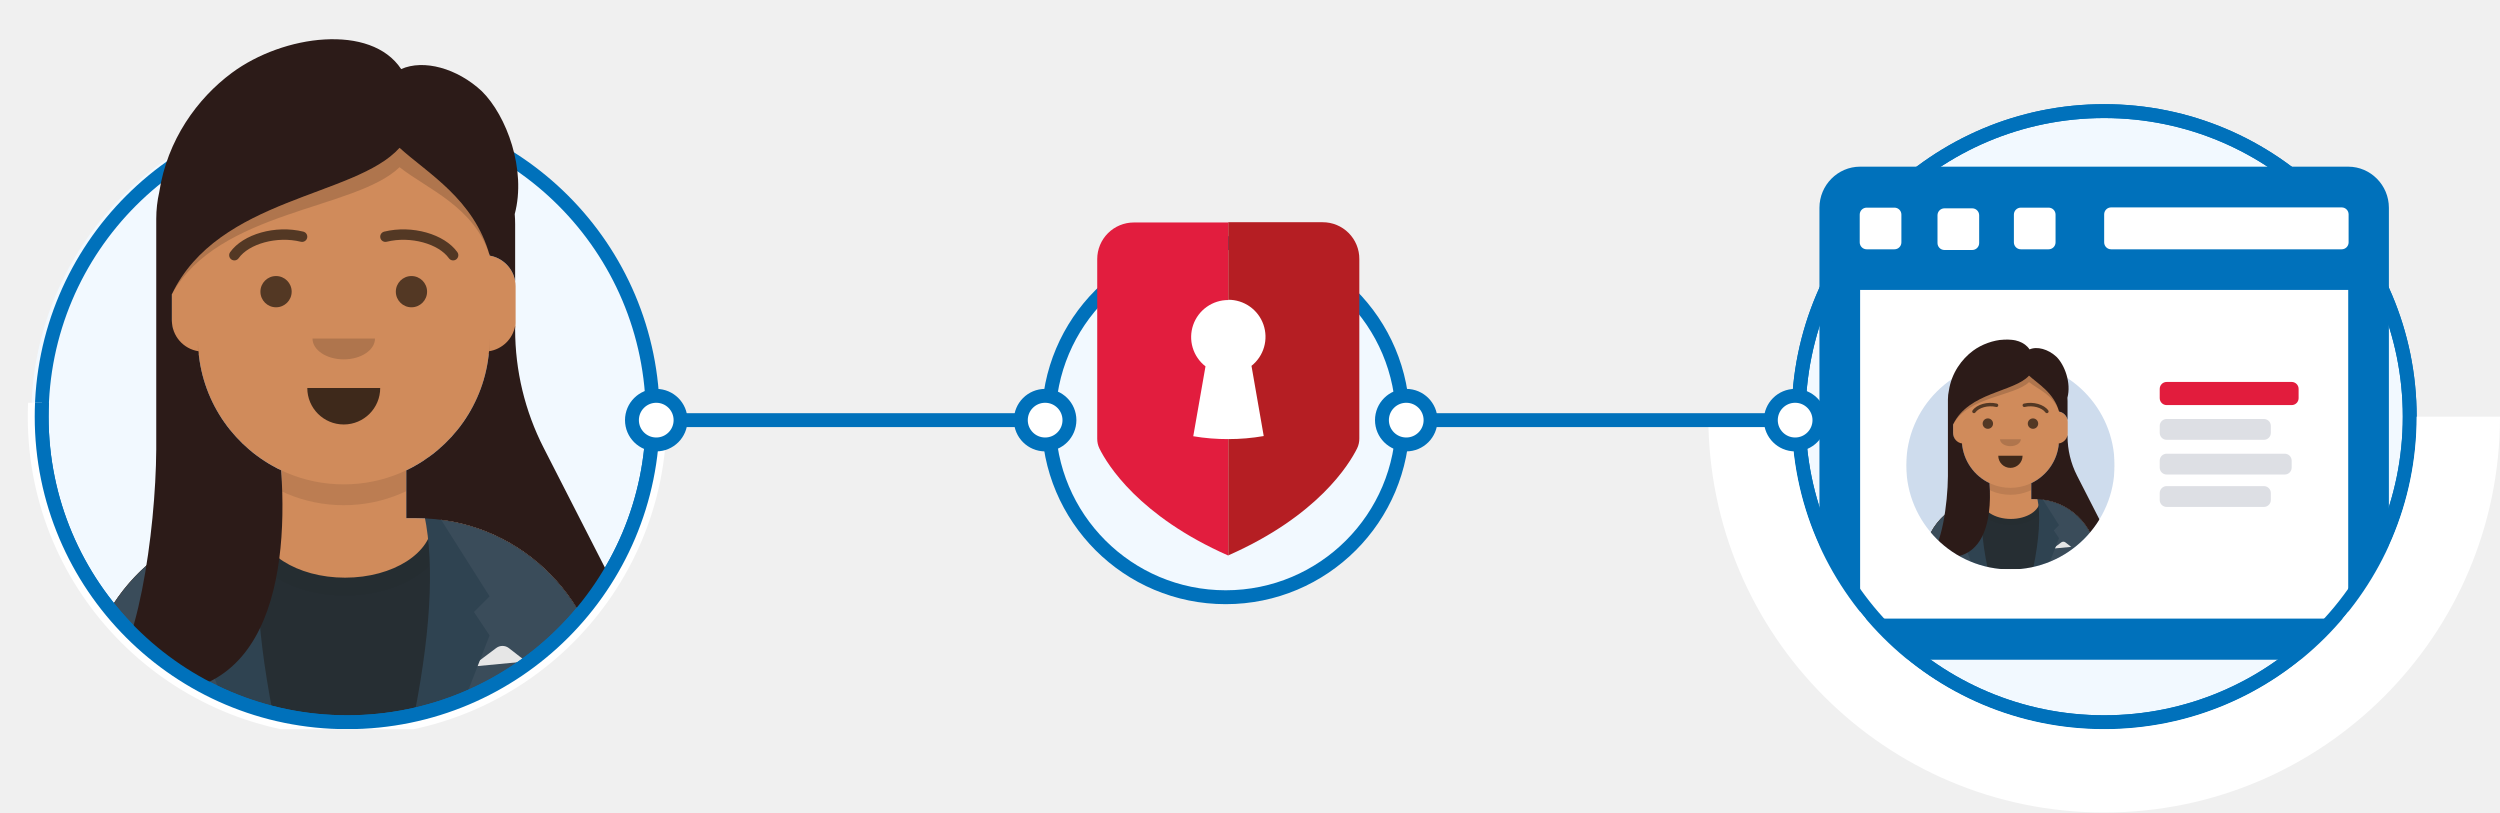
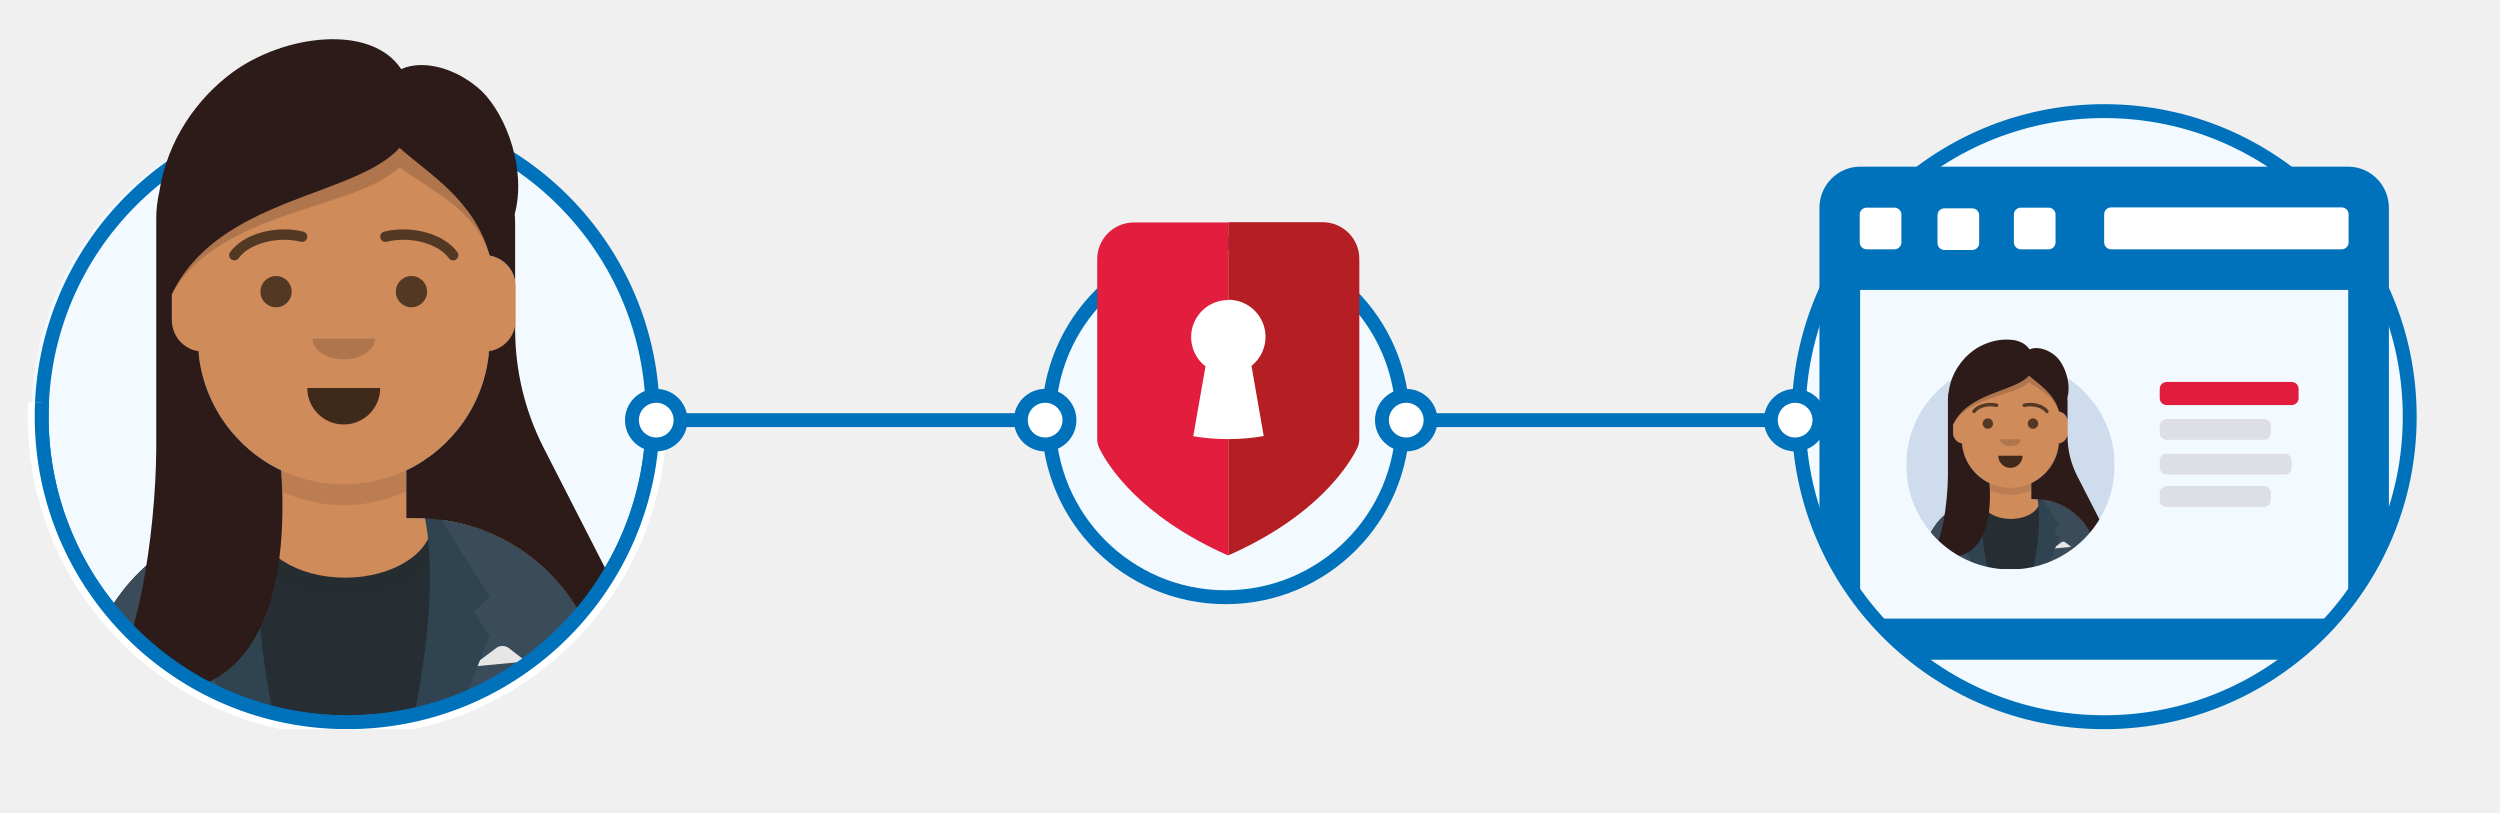
<svg xmlns="http://www.w3.org/2000/svg" width="360" height="117" viewBox="0 0 360 117" fill="none">
  <g clip-path="url(#clip0)">
    <mask id="mask0" mask-type="alpha" maskUnits="userSpaceOnUse" x="4" y="15" width="91" height="91">
      <path d="M49.5 105C74.353 105 94.5 84.853 94.5 60C94.5 35.147 74.353 15 49.5 15C24.647 15 4.5 35.147 4.5 60C4.5 84.853 24.647 105 49.5 105Z" fill="white" />
    </mask>
    <g mask="url(#mask0)">
      <path d="M49.5 105C74.353 105 94.5 84.853 94.5 60C94.5 35.147 74.353 15 49.5 15C24.647 15 4.5 35.147 4.5 60C4.5 84.853 24.647 105 49.5 105Z" fill="#E6E6E6" />
      <path d="M94.5 15H4.5V105H94.5V15Z" fill="#F2F9FF" />
    </g>
    <mask id="mask1" mask-type="alpha" maskUnits="userSpaceOnUse" x="0" y="0" width="99" height="105">
      <path d="M4.5 60C4.5 84.853 24.647 105 49.5 105C74.353 105 94.5 84.853 94.5 60H99V0H0V60H4.5Z" fill="white" />
    </mask>
    <g mask="url(#mask1)">
      <mask id="mask2" mask-type="alpha" maskUnits="userSpaceOnUse" x="12" y="13" width="75" height="92">
        <path d="M58.5 67.729V74.625H60C74.912 74.625 87 86.713 87 101.625V105H12V101.625C12 86.713 24.088 74.625 39 74.625H40.5V67.729C34.036 64.658 29.39 58.383 28.614 50.956C26.43 50.647 24.75 48.77 24.75 46.5V41.25C24.75 39.02 26.372 37.169 28.5 36.812V34.5C28.5 22.902 37.902 13.5 49.5 13.5C61.098 13.5 70.5 22.902 70.5 34.5V36.812C72.628 37.169 74.25 39.02 74.25 41.25V46.5C74.25 48.77 72.57 50.647 70.386 50.956C69.61 58.383 64.964 64.658 58.5 67.729Z" fill="white" />
      </mask>
      <g mask="url(#mask2)">
        <path d="M58.5 67.729V74.625H60C74.912 74.625 87 86.713 87 101.625V105H12V101.625C12 86.713 24.088 74.625 39 74.625H40.5V67.729C34.036 64.658 29.39 58.383 28.614 50.956C26.43 50.647 24.75 48.77 24.75 46.5V41.25C24.75 39.02 26.372 37.169 28.5 36.812V34.5C28.5 22.902 37.902 13.5 49.5 13.5C61.098 13.5 70.5 22.902 70.5 34.5V36.812C72.628 37.169 74.25 39.02 74.25 41.25V46.5C74.25 48.77 72.57 50.647 70.386 50.956C69.61 58.383 64.964 64.658 58.5 67.729Z" fill="#D0C6AC" />
        <path d="M99 13.5H0V105H99V13.5Z" fill="#D08B5B" />
        <path fill-rule="evenodd" clip-rule="evenodd" d="M70.5 43.125V51.75C70.5 63.348 61.098 72.75 49.5 72.75C37.902 72.75 28.5 63.348 28.5 51.75V43.125V48.75C28.5 60.348 37.902 69.75 49.5 69.75C61.098 69.75 70.5 60.348 70.5 48.75V43.125Z" fill="black" fill-opacity="0.1" />
      </g>
      <mask id="mask3" mask-type="alpha" maskUnits="userSpaceOnUse" x="12" y="74" width="75" height="32">
        <path fill-rule="evenodd" clip-rule="evenodd" d="M62.235 74.736C76.101 75.872 87 87.485 87 101.644V105H12V101.644C12 87.357 23.097 75.662 37.142 74.707C37.131 74.847 37.125 74.989 37.125 75.13C37.125 79.579 42.749 83.185 49.688 83.185C56.626 83.185 62.25 79.579 62.25 75.13C62.25 74.998 62.245 74.866 62.235 74.736Z" fill="white" />
      </mask>
      <g mask="url(#mask3)">
        <path fill-rule="evenodd" clip-rule="evenodd" d="M62.235 74.736C76.101 75.872 87 87.485 87 101.644V105H12V101.644C12 87.357 23.097 75.662 37.142 74.707C37.131 74.847 37.125 74.989 37.125 75.13C37.125 79.579 42.749 83.185 49.688 83.185C56.626 83.185 62.25 79.579 62.25 75.13C62.25 74.998 62.245 74.866 62.235 74.736Z" fill="#E6E6E6" />
        <path d="M99 63.75H0V105H99V63.75Z" fill="#262E33" />
        <g opacity="0.6">
          <g opacity="0.6">
            <path opacity="0.6" d="M49.687 85.786C57.896 85.786 64.55 81.267 64.55 75.693C64.55 70.119 57.896 65.6 49.687 65.6C41.479 65.6 34.824 70.119 34.824 75.693C34.824 81.267 41.479 85.786 49.687 85.786Z" fill="black" fill-opacity="0.16" />
          </g>
        </g>
      </g>
      <path fill-rule="evenodd" clip-rule="evenodd" d="M37.794 74.671C23.442 75.302 12 87.137 12 101.644H12V105H38.011C36.735 100.47 36 95.141 36 89.438C36 84.065 36.653 79.024 37.794 74.671ZM61.364 105H87V101.644C87 87.265 75.759 75.511 61.586 74.69C62.724 79.039 63.375 84.073 63.375 89.438C63.375 95.141 62.64 100.47 61.364 105Z" fill="#3A4C5A" />
      <path fill-rule="evenodd" clip-rule="evenodd" d="M67.875 96L71.458 93.312C72 92.907 72.745 92.913 73.279 93.328L75.75 95.25L67.875 96Z" fill="#E6E6E6" />
      <path fill-rule="evenodd" clip-rule="evenodd" d="M37.875 74.25C36.375 81.5 37 91.75 39.75 105H33.75L28.5 91.5L30.75 88.125L28.5 85.875L35.625 74.625C36.385 74.388 37.135 74.263 37.875 74.25Z" fill="#2F4351" />
      <path fill-rule="evenodd" clip-rule="evenodd" d="M61.125 74.25C62.625 81.5 62 91.75 59.25 105H65.25L70.5 91.5L68.25 88.125L70.5 85.875L63.375 74.625C62.615 74.388 61.865 74.263 61.125 74.25Z" fill="#2F4351" />
      <mask id="path-17-inside-1" fill="white">
        <path fill-rule="evenodd" clip-rule="evenodd" d="M50 103C73.748 103 93 83.748 93 60C93 36.252 73.748 17 50 17C26.252 17 7 36.252 7 60C7 83.748 26.252 103 50 103ZM50 105C74.853 105 95 84.853 95 60C95 35.147 74.853 15 50 15C25.147 15 5 35.147 5 60C5 84.853 25.147 105 50 105Z" />
      </mask>
      <path d="M91 60C91 82.644 72.644 101 50 101V105C74.853 105 95 84.853 95 60H91ZM50 19C72.644 19 91 37.356 91 60H95C95 35.147 74.853 15 50 15V19ZM9 60C9 37.356 27.356 19 50 19V15C25.147 15 5 35.147 5 60H9ZM50 101C27.356 101 9 82.644 9 60H5C5 84.853 25.147 105 50 105V101ZM93 60C93 83.748 73.748 103 50 103V107C75.957 107 97 85.957 97 60H93ZM50 17C73.748 17 93 36.252 93 60H97C97 34.043 75.957 13 50 13V17ZM7 60C7 36.252 26.252 17 50 17V13C24.043 13 3 34.043 3 60H7ZM50 103C26.252 103 7 83.748 7 60H3C3 85.957 24.043 107 50 107V103Z" fill="#0071BB" mask="url(#path-17-inside-1)" />
      <path fill-rule="evenodd" clip-rule="evenodd" d="M44.25 55.875C44.25 58.775 46.6 61.125 49.5 61.125C52.4 61.125 54.75 58.775 54.75 55.875" fill="black" fill-opacity="0.7" />
      <path fill-rule="evenodd" clip-rule="evenodd" d="M45 48.75C45 50.407 47.015 51.75 49.5 51.75C51.985 51.75 54 50.407 54 48.75" fill="black" fill-opacity="0.16" />
      <path d="M39.75 44.25C40.993 44.25 42 43.243 42 42C42 40.757 40.993 39.75 39.75 39.75C38.507 39.75 37.5 40.757 37.5 42C37.5 43.243 38.507 44.25 39.75 44.25Z" fill="black" fill-opacity="0.6" />
      <path d="M59.25 44.25C60.493 44.25 61.5 43.243 61.5 42C61.5 40.757 60.493 39.75 59.25 39.75C58.007 39.75 57 40.757 57 42C57 43.243 58.007 44.25 59.25 44.25Z" fill="black" fill-opacity="0.6" />
      <path d="M34.361 37.184C35.83 35.119 39.854 33.96 43.321 34.812C43.724 34.91 44.13 34.664 44.228 34.262C44.327 33.86 44.081 33.454 43.679 33.355C39.653 32.366 34.992 33.708 33.139 36.316C32.899 36.653 32.978 37.121 33.316 37.361C33.653 37.601 34.121 37.522 34.361 37.184Z" fill="black" fill-opacity="0.6" />
      <path d="M64.639 37.184C63.171 35.119 59.146 33.96 55.679 34.812C55.277 34.91 54.871 34.664 54.772 34.262C54.673 33.86 54.919 33.454 55.321 33.355C59.347 32.366 64.008 33.708 65.862 36.316C66.102 36.653 66.022 37.121 65.685 37.361C65.347 37.601 64.879 37.522 64.639 37.184Z" fill="black" fill-opacity="0.6" />
      <mask id="mask4" mask-type="alpha" maskUnits="userSpaceOnUse" x="0" y="0" width="99" height="105">
        <path d="M99 0H0V105H99V0Z" fill="white" />
      </mask>
      <g mask="url(#mask4)">
        <mask id="mask5" mask-type="alpha" maskUnits="userSpaceOnUse" x="14" y="5" width="76" height="95">
          <path fill-rule="evenodd" clip-rule="evenodd" d="M22.5 64.703V31.517C22.5 30.193 22.649 28.903 22.932 27.664C24.077 20.149 28.416 14.179 33.375 10.5C40.839 4.965 53.416 3.368 57.768 9.946C61.012 8.505 65.82 9.818 69.375 13.125C72.962 16.656 75.825 24.449 74.121 30.826C74.161 31.301 74.181 31.781 74.181 32.265V40.46C73.85 38.594 72.371 37.126 70.5 36.812V36.75C68.236 28.674 61.586 24.968 57.536 21.291C51.201 28.378 31.433 28.402 24.75 42.375V46.125C24.75 48.382 26.412 50.251 28.578 50.575C29.232 58.168 33.926 64.606 40.5 67.729V67.875C41.599 84.321 38.009 104.924 14.625 98.625C19.727 95.639 22.428 76.521 22.5 64.703ZM58.5 67.729C65.074 64.606 69.768 58.168 70.422 50.575C72.329 50.29 73.846 48.807 74.181 46.916V47.426C74.181 53.362 75.59 59.213 78.292 64.498L88.397 84.263C91.009 89.37 90.242 95.315 86.921 99.551C85.862 85.608 74.214 74.625 60 74.625H58.5V67.729Z" fill="white" />
        </mask>
        <g mask="url(#mask5)">
          <path fill-rule="evenodd" clip-rule="evenodd" d="M22.5 64.703V31.517C22.5 30.193 22.649 28.903 22.932 27.664C24.077 20.149 28.416 14.179 33.375 10.5C40.839 4.965 53.416 3.368 57.768 9.946C61.012 8.505 65.82 9.818 69.375 13.125C72.962 16.656 75.825 24.449 74.121 30.826C74.161 31.301 74.181 31.781 74.181 32.265V40.46C73.85 38.594 72.371 37.126 70.5 36.812V36.75C68.236 28.674 61.586 24.968 57.536 21.291C51.201 28.378 31.433 28.402 24.75 42.375V46.125C24.75 48.382 26.412 50.251 28.578 50.575C29.232 58.168 33.926 64.606 40.5 67.729V67.875C41.599 84.321 38.009 104.924 14.625 98.625C19.727 95.639 22.428 76.521 22.5 64.703ZM58.5 67.729C65.074 64.606 69.768 58.168 70.422 50.575C72.329 50.29 73.846 48.807 74.181 46.916V47.426C74.181 53.362 75.59 59.213 78.292 64.498L88.397 84.263C91.009 89.37 90.242 95.315 86.921 99.551C85.862 85.608 74.214 74.625 60 74.625H58.5V67.729Z" fill="#272C2E" />
          <path d="M113.625 5.625H14.625V110.625H113.625V5.625Z" fill="#2C1B18" />
        </g>
        <path fill-rule="evenodd" clip-rule="evenodd" d="M24.75 42.375C31.433 30.249 51.201 30.228 57.536 24.078C61.578 27.262 68.209 29.725 70.486 36.701C68.209 28.659 61.578 24.96 57.536 21.291C51.201 28.378 31.433 28.402 24.75 42.375Z" fill="black" fill-opacity="0.16" />
      </g>
    </g>
    <path fill-rule="evenodd" clip-rule="evenodd" d="M4.045 58C4.015 58.677 4 59.358 4 60.043C4 85.424 24.595 106 50 106C75.405 106 96 85.424 96 60.043C96 59.358 95.985 58.677 95.955 58H93.953C93.984 58.677 94 59.358 94 60.043C94 84.318 74.302 104 50 104C25.698 104 6 84.318 6 60.043C6 59.358 6.016 58.677 6.047 58H4.045Z" fill="white" />
    <mask id="path-31-inside-2" fill="white">
      <path fill-rule="evenodd" clip-rule="evenodd" d="M5.044 58C5.015 58.663 5 59.33 5 60C5 84.853 25.147 105 50 105C74.853 105 95 84.853 95 60C95 59.33 94.985 58.663 94.956 58H92.954C92.985 58.663 93 59.33 93 60C93 83.748 73.748 103 50 103C26.252 103 7 83.748 7 60C7 59.33 7.015 58.663 7.046 58H5.044Z" />
    </mask>
    <path d="M5.044 58V56H3.129L3.046 57.913L5.044 58ZM94.956 58L96.954 57.913L96.871 56H94.956V58ZM92.954 58V56H90.861L90.956 58.092L92.954 58ZM7.046 58L9.044 58.092L9.139 56H7.046V58ZM3.046 57.913C3.015 58.605 3 59.301 3 60H7C7 59.359 7.014 58.721 7.042 58.087L3.046 57.913ZM3 60C3 85.957 24.043 107 50 107V103C26.252 103 7 83.748 7 60H3ZM50 107C75.957 107 97 85.957 97 60H93C93 83.748 73.748 103 50 103V107ZM97 60C97 59.301 96.985 58.605 96.954 57.913L92.958 58.087C92.986 58.721 93 59.359 93 60H97ZM94.956 56H92.954V60H94.956V56ZM95 60C95 59.299 94.984 58.602 94.952 57.908L90.956 58.092C90.985 58.724 91 59.36 91 60H95ZM50 105C74.853 105 95 84.853 95 60H91C91 82.644 72.644 101 50 101V105ZM5 60C5 84.853 25.147 105 50 105V101C27.356 101 9 82.644 9 60H5ZM5.048 57.908C5.016 58.602 5 59.299 5 60H9C9 59.36 9.015 58.724 9.044 58.092L5.048 57.908ZM7.046 56H5.044V60H7.046V56Z" fill="#0071BB" mask="url(#path-31-inside-2)" />
  </g>
  <circle cx="176.5" cy="60.5" r="25.5" fill="#F2F9FF" stroke="#0071BB" stroke-width="2" />
  <circle cx="202.5" cy="60.5" r="3.5" fill="white" stroke="#0071BB" stroke-width="2" />
  <circle cx="150.5" cy="60.5" r="3.5" fill="white" stroke="#0071BB" stroke-width="2" />
  <circle cx="94.5" cy="60.5" r="3.5" fill="white" stroke="#0071BB" stroke-width="2" />
  <path d="M187.942 40.36H167.041V67.167H187.942V40.36Z" fill="white" />
  <path d="M171.829 62.818L173.591 52.756C172.71 52.073 172.065 51.132 171.746 50.063C171.428 48.995 171.452 47.854 171.815 46.8C172.178 45.747 172.863 44.833 173.772 44.188C174.681 43.543 175.769 43.199 176.884 43.205V32.037H163.274C161.875 32.037 160.534 32.593 159.545 33.582C158.556 34.571 158 35.912 158 37.311V63.17C157.996 63.658 158.104 64.14 158.316 64.579C159.458 66.888 163.967 74.301 176.872 80V63.231C175.182 63.237 173.495 63.099 171.829 62.818Z" fill="#E21D3E" />
  <path d="M190.457 32H176.872V43.167C177.982 43.162 179.066 43.502 179.973 44.142C180.88 44.781 181.565 45.687 181.933 46.734C182.3 47.781 182.332 48.917 182.024 49.983C181.716 51.049 181.083 51.993 180.214 52.682L181.976 62.792C180.29 63.086 178.583 63.232 176.872 63.23V79.975C189.765 74.3 194.285 66.863 195.428 64.555C195.639 64.115 195.748 63.633 195.743 63.145V37.298C195.747 36.602 195.612 35.913 195.348 35.27C195.083 34.626 194.694 34.041 194.203 33.549C193.712 33.056 193.128 32.666 192.485 32.4C191.842 32.134 191.153 31.998 190.457 32Z" fill="#B51E23" />
  <circle cx="303" cy="60" r="44" fill="#F2F9FF" stroke="#0071BB" stroke-width="2" />
-   <rect x="266" y="39" width="74" height="52" fill="white" />
-   <path fill-rule="evenodd" clip-rule="evenodd" d="M291.286 29.917H297.143V35.833H291.286V29.917ZM279.571 29.917H285.429V35.833H279.571V29.917ZM267.857 29.917H273.714V35.833H267.857V29.917ZM338.143 89.083H267.857V41.75H338.143V89.083ZM338.143 35.833H303V29.917H338.143V35.833ZM344 29.917C344 26.663 341.364 24 338.143 24H267.857C264.636 24 262 26.663 262 29.917V89.083C262 92.338 264.636 95 267.857 95H338.143C341.364 95 344 92.338 344 89.083V29.917Z" fill="#0071BB" />
-   <circle cx="303" cy="60" r="44" stroke="#0071BB" stroke-width="2" />
-   <path fill-rule="evenodd" clip-rule="evenodd" d="M246 60C246 91.48 271.52 117 303 117C334.48 117 360 91.48 360 60H348C348 84.853 327.853 105 303 105C278.147 105 258 84.853 258 60H246Z" fill="white" />
+   <path fill-rule="evenodd" clip-rule="evenodd" d="M291.286 29.917H297.143V35.833H291.286V29.917ZM279.571 29.917H285.429V35.833H279.571V29.917ZM267.857 29.917H273.714V35.833H267.857V29.917ZM338.143 89.083H267.857V41.75H338.143V89.083ZM338.143 35.833H303V29.917H338.143V35.833ZM344 29.917C344 26.663 341.364 24 338.143 24H267.857C264.636 24 262 26.663 262 29.917V89.083C262 92.338 264.636 95 267.857 95H338.143C341.364 95 344 92.338 344 89.083V29.917Z" fill="#0071BB" clip-path="url(#clip3)" />
  <g clip-path="url(#clip1)">
    <mask id="mask6" mask-type="alpha" maskUnits="userSpaceOnUse" x="274" y="52" width="31" height="31">
      <path d="M289.5 82C297.784 82 304.5 75.284 304.5 67C304.5 58.716 297.784 52 289.5 52C281.216 52 274.5 58.716 274.5 67C274.5 75.284 281.216 82 289.5 82Z" fill="white" />
    </mask>
    <g mask="url(#mask6)">
      <path d="M289.5 82C297.784 82 304.5 75.284 304.5 67C304.5 58.716 297.784 52 289.5 52C281.216 52 274.5 58.716 274.5 67C274.5 75.284 281.216 82 289.5 82Z" fill="#E6E6E6" />
      <path d="M304.5 52H274.5V82H304.5V52Z" fill="#CEDCED" />
    </g>
    <mask id="mask7" mask-type="alpha" maskUnits="userSpaceOnUse" x="273" y="47" width="33" height="35">
      <path d="M274.5 67C274.5 75.284 281.216 82 289.5 82C297.784 82 304.5 75.284 304.5 67H306V47H273V67H274.5Z" fill="white" />
    </mask>
    <g mask="url(#mask7)">
      <mask id="mask8" mask-type="alpha" maskUnits="userSpaceOnUse" x="277" y="51" width="25" height="31">
        <path d="M292.5 69.576V71.875H293C297.971 71.875 302 75.904 302 80.875V82H277V80.875C277 75.904 281.029 71.875 286 71.875H286.5V69.576C284.345 68.553 282.797 66.461 282.538 63.985C281.81 63.882 281.25 63.257 281.25 62.5V60.75C281.25 60.007 281.791 59.39 282.5 59.271V58.5C282.5 54.634 285.634 51.5 289.5 51.5C293.366 51.5 296.5 54.634 296.5 58.5V59.271C297.209 59.39 297.75 60.007 297.75 60.75V62.5C297.75 63.257 297.19 63.882 296.462 63.985C296.203 66.461 294.655 68.553 292.5 69.576Z" fill="white" />
      </mask>
      <g mask="url(#mask8)">
        <path d="M292.5 69.576V71.875H293C297.971 71.875 302 75.904 302 80.875V82H277V80.875C277 75.904 281.029 71.875 286 71.875H286.5V69.576C284.345 68.553 282.797 66.461 282.538 63.985C281.81 63.882 281.25 63.257 281.25 62.5V60.75C281.25 60.007 281.791 59.39 282.5 59.271V58.5C282.5 54.634 285.634 51.5 289.5 51.5C293.366 51.5 296.5 54.634 296.5 58.5V59.271C297.209 59.39 297.75 60.007 297.75 60.75V62.5C297.75 63.257 297.19 63.882 296.462 63.985C296.203 66.461 294.655 68.553 292.5 69.576Z" fill="#D0C6AC" />
        <path d="M306 51.5H273V82H306V51.5Z" fill="#D08B5B" />
        <path fill-rule="evenodd" clip-rule="evenodd" d="M296.5 61.375V64.25C296.5 68.116 293.366 71.25 289.5 71.25C285.634 71.25 282.5 68.116 282.5 64.25V61.375V63.25C282.5 67.116 285.634 70.25 289.5 70.25C293.366 70.25 296.5 67.116 296.5 63.25V61.375Z" fill="black" fill-opacity="0.1" />
      </g>
      <mask id="mask9" mask-type="alpha" maskUnits="userSpaceOnUse" x="277" y="71" width="25" height="11">
        <path fill-rule="evenodd" clip-rule="evenodd" d="M293.745 71.912C298.367 72.291 302 76.162 302 80.882V82H277V80.882C277 76.119 280.699 72.221 285.381 71.902C285.377 71.949 285.375 71.996 285.375 72.043C285.375 73.526 287.25 74.728 289.562 74.728C291.875 74.728 293.75 73.526 293.75 72.043C293.75 71.999 293.748 71.956 293.745 71.912Z" fill="white" />
      </mask>
      <g mask="url(#mask9)">
        <path fill-rule="evenodd" clip-rule="evenodd" d="M293.745 71.912C298.367 72.291 302 76.162 302 80.882V82H277V80.882C277 76.119 280.699 72.221 285.381 71.902C285.377 71.949 285.375 71.996 285.375 72.043C285.375 73.526 287.25 74.728 289.562 74.728C291.875 74.728 293.75 73.526 293.75 72.043C293.75 71.999 293.748 71.956 293.745 71.912Z" fill="#E6E6E6" />
        <path d="M306 68.25H273V82H306V68.25Z" fill="#262E33" />
        <g opacity="0.6">
          <g opacity="0.6">
            <path opacity="0.6" d="M289.563 75.595C292.299 75.595 294.517 74.089 294.517 72.231C294.517 70.373 292.299 68.867 289.563 68.867C286.826 68.867 284.608 70.373 284.608 72.231C284.608 74.089 286.826 75.595 289.563 75.595Z" fill="black" fill-opacity="0.16" />
          </g>
        </g>
      </g>
      <path fill-rule="evenodd" clip-rule="evenodd" d="M285.598 71.89C280.814 72.1 277 76.046 277 80.882V80.882V82H285.67C285.245 80.49 285 78.714 285 76.812C285 75.022 285.217 73.341 285.598 71.89ZM293.455 82H302V80.882C302 76.088 298.253 72.17 293.529 71.897C293.908 73.346 294.125 75.024 294.125 76.812C294.125 78.714 293.88 80.49 293.455 82Z" fill="#3A4C5A" />
      <path fill-rule="evenodd" clip-rule="evenodd" d="M295.625 79L296.819 78.104C297 77.969 297.248 77.971 297.426 78.109L298.25 78.75L295.625 79Z" fill="#E6E6E6" />
      <path fill-rule="evenodd" clip-rule="evenodd" d="M285.625 71.75C285.125 74.167 285.333 77.583 286.25 82H284.25L282.5 77.5L283.25 76.375L282.5 75.625L284.875 71.875C285.128 71.796 285.378 71.754 285.625 71.75Z" fill="#2F4351" />
      <path fill-rule="evenodd" clip-rule="evenodd" d="M293.375 71.75C293.875 74.167 293.667 77.583 292.75 82H294.75L296.5 77.5L295.75 76.375L296.5 75.625L294.125 71.875C293.872 71.796 293.622 71.754 293.375 71.75Z" fill="#2F4351" />
      <path fill-rule="evenodd" clip-rule="evenodd" d="M287.75 65.625C287.75 66.591 288.534 67.375 289.5 67.375C290.467 67.375 291.25 66.591 291.25 65.625" fill="black" fill-opacity="0.7" />
      <path fill-rule="evenodd" clip-rule="evenodd" d="M288 63.25C288 63.802 288.672 64.25 289.5 64.25C290.328 64.25 291 63.802 291 63.25" fill="black" fill-opacity="0.16" />
      <path d="M286.25 61.75C286.664 61.75 287 61.414 287 61C287 60.586 286.664 60.25 286.25 60.25C285.836 60.25 285.5 60.586 285.5 61C285.5 61.414 285.836 61.75 286.25 61.75Z" fill="black" fill-opacity="0.6" />
      <path d="M292.75 61.75C293.164 61.75 293.5 61.414 293.5 61C293.5 60.586 293.164 60.25 292.75 60.25C292.336 60.25 292 60.586 292 61C292 61.414 292.336 61.75 292.75 61.75Z" fill="black" fill-opacity="0.6" />
      <path d="M284.454 59.395C284.943 58.706 286.285 58.32 287.44 58.604C287.574 58.637 287.71 58.555 287.743 58.421C287.776 58.287 287.694 58.151 287.56 58.118C286.218 57.789 284.664 58.236 284.046 59.105C283.966 59.218 283.993 59.374 284.105 59.454C284.218 59.534 284.374 59.507 284.454 59.395Z" fill="black" fill-opacity="0.6" />
      <path d="M294.546 59.395C294.057 58.706 292.715 58.32 291.56 58.604C291.426 58.637 291.29 58.555 291.257 58.421C291.224 58.287 291.306 58.151 291.44 58.118C292.782 57.789 294.336 58.236 294.954 59.105C295.034 59.218 295.007 59.374 294.895 59.454C294.782 59.534 294.626 59.507 294.546 59.395Z" fill="black" fill-opacity="0.6" />
      <mask id="mask10" mask-type="alpha" maskUnits="userSpaceOnUse" x="273" y="47" width="33" height="35">
        <path d="M306 47H273V82H306V47Z" fill="white" />
      </mask>
      <g mask="url(#mask10)">
        <mask id="mask11" mask-type="alpha" maskUnits="userSpaceOnUse" x="277" y="48" width="26" height="33">
          <path fill-rule="evenodd" clip-rule="evenodd" d="M280.5 68.568V57.506C280.5 57.064 280.55 56.634 280.644 56.221C281.026 53.716 282.472 51.726 284.125 50.5C286.613 48.655 290.805 48.123 292.256 50.315C293.337 49.835 294.94 50.273 296.125 51.375C297.321 52.552 298.275 55.15 297.707 57.275C297.72 57.434 297.727 57.594 297.727 57.755V60.486C297.617 59.865 297.124 59.375 296.5 59.271V59.25C295.745 56.558 293.529 55.322 292.179 54.097C290.067 56.459 283.478 56.468 281.25 61.125V62.375C281.25 63.127 281.804 63.75 282.526 63.858C282.744 66.389 284.309 68.535 286.5 69.576V69.625C286.866 75.107 285.67 81.975 277.875 79.875C279.576 78.88 280.476 72.507 280.5 68.568ZM292.5 69.576C294.691 68.535 296.256 66.389 296.474 63.858C297.11 63.763 297.615 63.269 297.727 62.639V62.809C297.727 64.787 298.197 66.738 299.097 68.499L302.466 75.088C303.336 76.79 303.081 78.772 301.974 80.184C301.621 75.536 297.738 71.875 293 71.875H292.5V69.576Z" fill="white" />
        </mask>
        <g mask="url(#mask11)">
          <path fill-rule="evenodd" clip-rule="evenodd" d="M280.5 68.568V57.506C280.5 57.064 280.55 56.634 280.644 56.221C281.026 53.716 282.472 51.726 284.125 50.5C286.613 48.655 290.805 48.123 292.256 50.315C293.337 49.835 294.94 50.273 296.125 51.375C297.321 52.552 298.275 55.15 297.707 57.275C297.72 57.434 297.727 57.594 297.727 57.755V60.486C297.617 59.865 297.124 59.375 296.5 59.271V59.25C295.745 56.558 293.529 55.322 292.179 54.097C290.067 56.459 283.478 56.468 281.25 61.125V62.375C281.25 63.127 281.804 63.75 282.526 63.858C282.744 66.389 284.309 68.535 286.5 69.576V69.625C286.866 75.107 285.67 81.975 277.875 79.875C279.576 78.88 280.476 72.507 280.5 68.568ZM292.5 69.576C294.691 68.535 296.256 66.389 296.474 63.858C297.11 63.763 297.615 63.269 297.727 62.639V62.809C297.727 64.787 298.197 66.738 299.097 68.499L302.466 75.088C303.336 76.79 303.081 78.772 301.974 80.184C301.621 75.536 297.738 71.875 293 71.875H292.5V69.576Z" fill="#272C2E" />
          <path d="M310.875 48.877H277.875V83.877H310.875V48.877Z" fill="#2C1B18" />
        </g>
        <path fill-rule="evenodd" clip-rule="evenodd" d="M281.25 61.125C283.478 57.083 290.067 57.076 292.179 55.026C293.526 56.087 295.736 56.908 296.495 59.234C295.736 56.553 293.526 55.32 292.179 54.097C290.067 56.459 283.478 56.468 281.25 61.125Z" fill="black" fill-opacity="0.16" />
      </g>
    </g>
  </g>
  <rect width="6" height="6" transform="matrix(1 0 0 -1 279 35.9)" fill="white" />
  <rect x="267" y="29" width="72" height="8" fill="#0071BB" />
  <rect width="35.2" height="6.034" rx="1" transform="matrix(1 0 0 -1 303 35.9)" fill="white" />
  <rect width="20" height="3.333" rx="1" transform="matrix(1 0 0 -1 311 58.3333)" fill="#E21C3D" />
  <rect width="16" height="3" rx="1" transform="matrix(1 0 0 -1 311 63.3333)" fill="#DDDFE4" />
  <rect width="19" height="3" rx="1" transform="matrix(1 0 0 -1 311 68.3333)" fill="#DDDFE4" />
  <rect width="16" height="3" rx="1" transform="matrix(1 0 0 -1 311 73)" fill="#DDDFE4" />
  <rect width="6" height="6" rx="1" transform="matrix(1 0 0 -1 267.8 35.9)" fill="white" />
  <rect width="6" height="6" rx="1" transform="matrix(1 0 0 -1 279 36)" fill="white" />
  <rect width="6" height="6" rx="1" transform="matrix(1 0 0 -1 290 35.9)" fill="white" />
  <circle cx="258.5" cy="60.5" r="3.5" fill="white" stroke="#0071BB" stroke-width="2" />
  <line x1="206" y1="60.5" x2="255" y2="60.5" stroke="#0071BB" stroke-width="2" />
  <line x1="98" y1="60.5" x2="147" y2="60.5" stroke="#0071BB" stroke-width="2" />
  <defs>
    <clipPath id="clip0">
      <rect width="99" height="105" fill="white" />
    </clipPath>
    <clipPath id="clip1">
      <rect width="33" height="35" fill="white" transform="translate(273 47)" />
    </clipPath>
+     <clipPath id="clip3">
+       <circle cx="303" cy="60" r="44" stroke-width="2" />
+       <rect x="259" y="15" width="88" height="49" fill="blue" />
+     </clipPath>
  </defs>
</svg>
